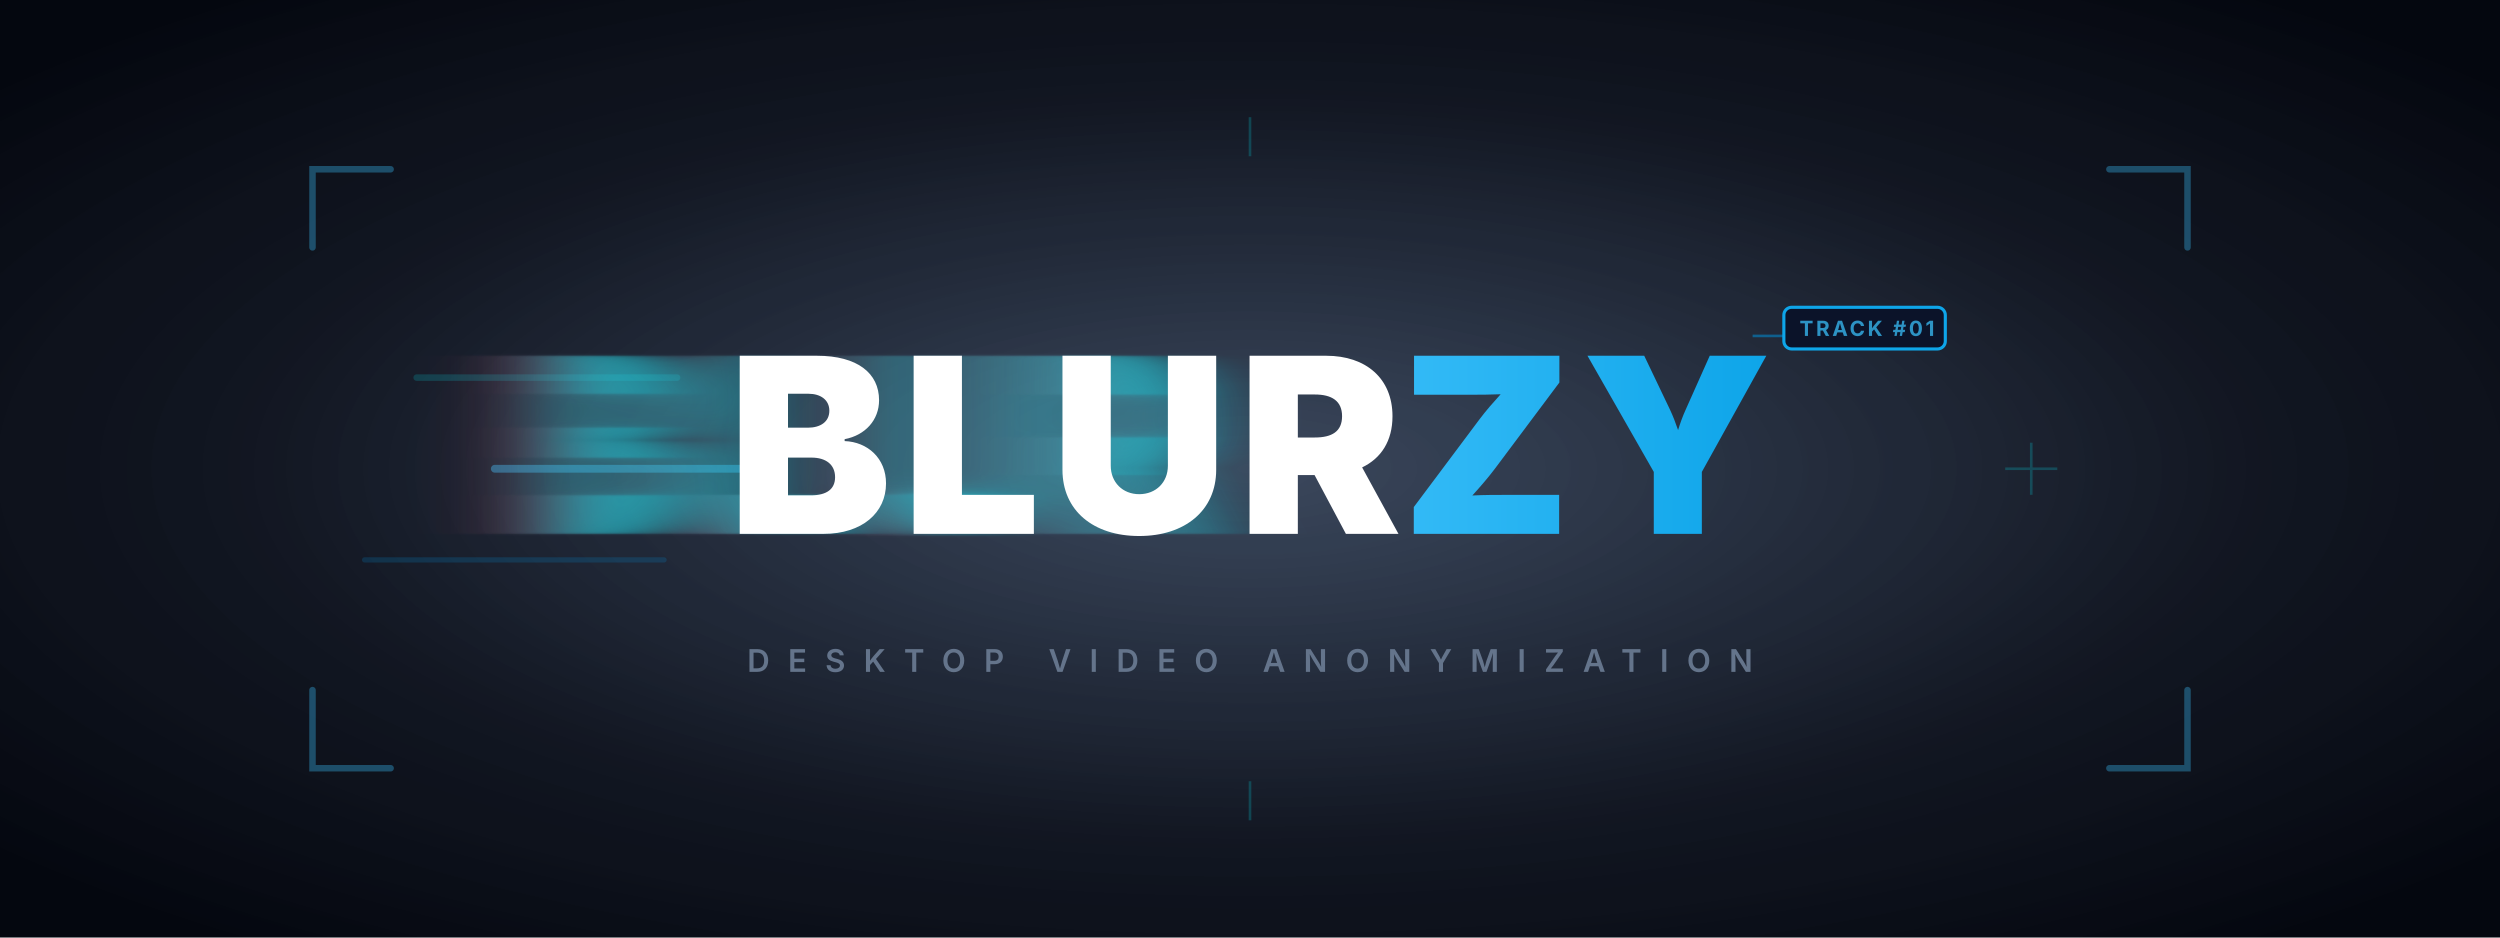
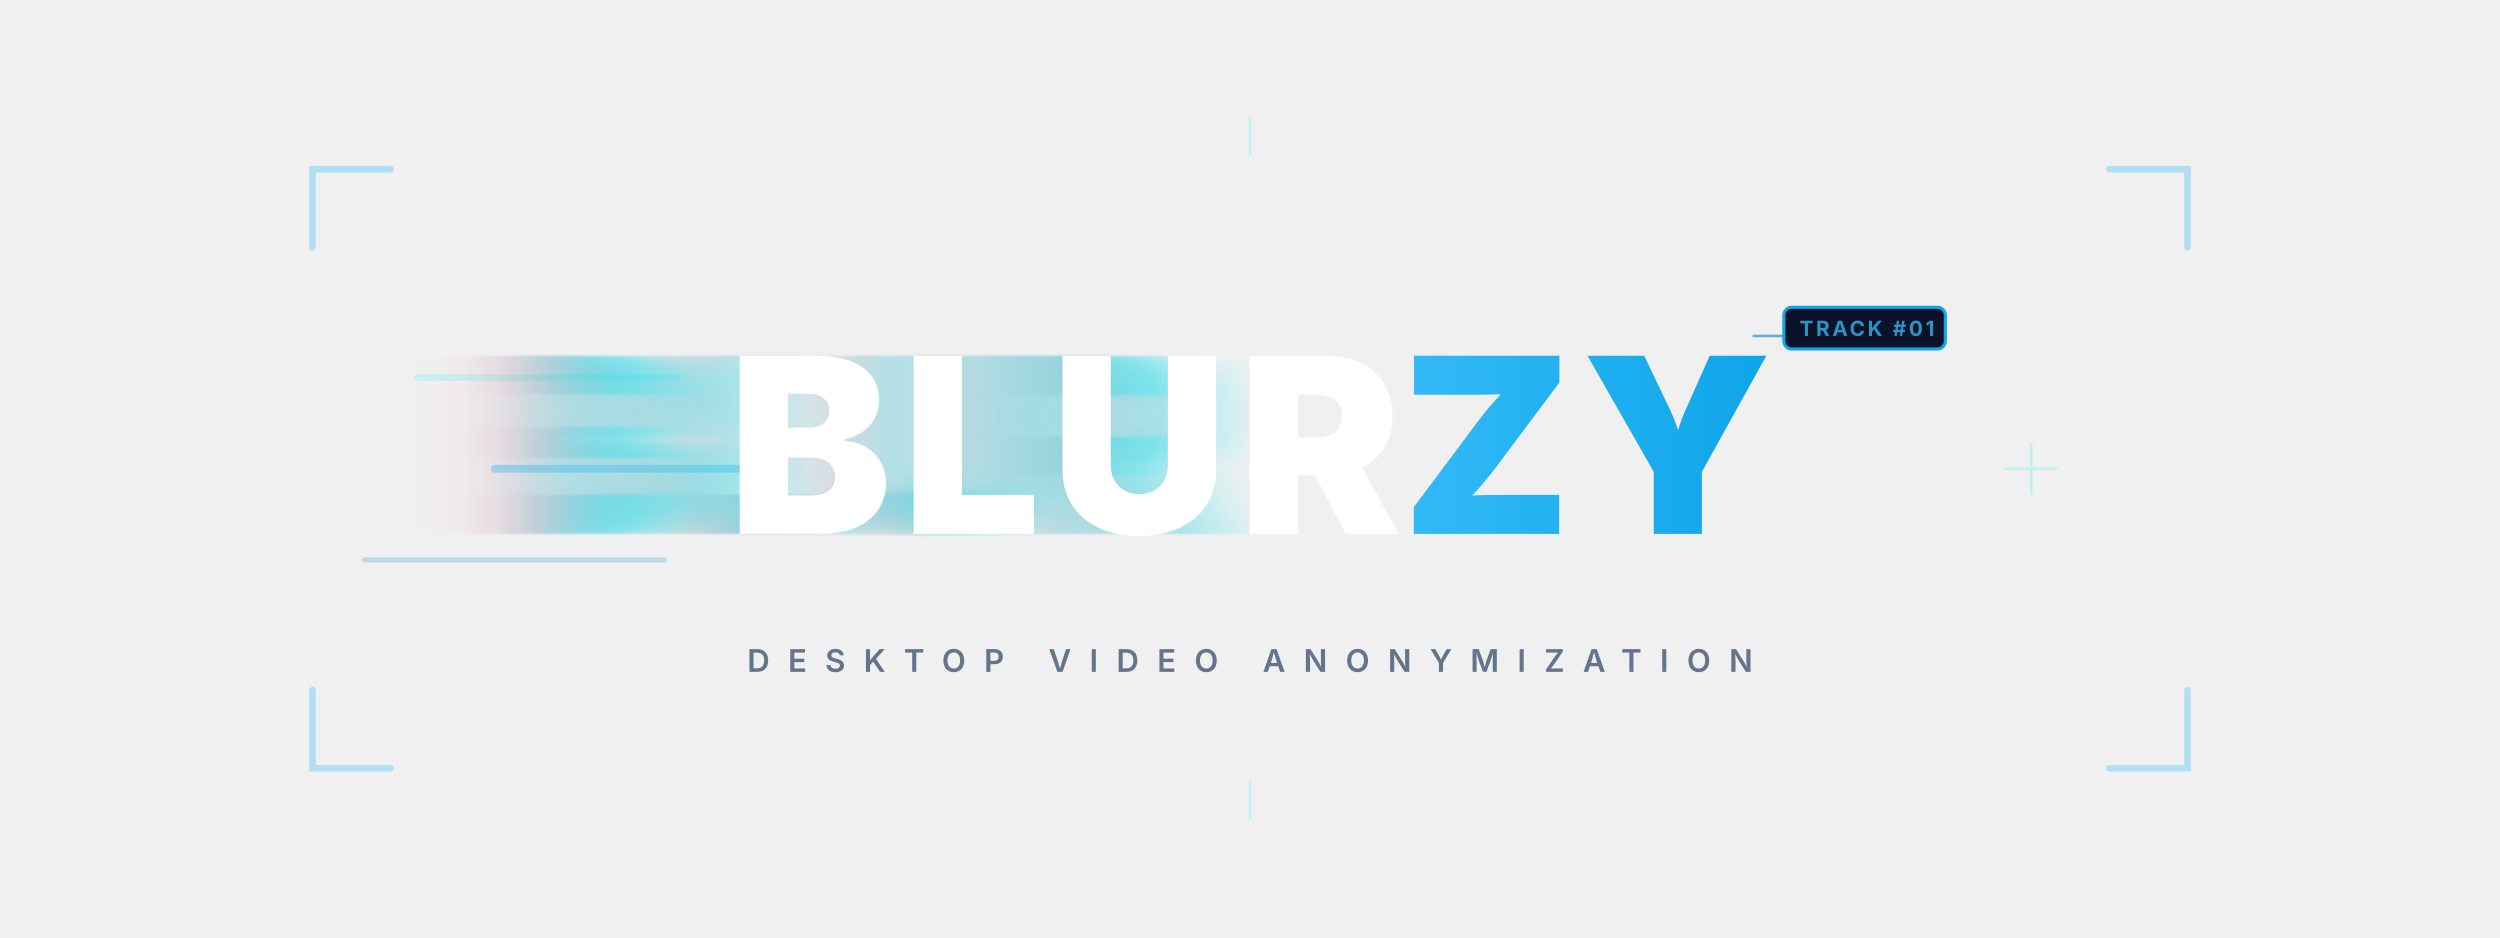
<svg xmlns="http://www.w3.org/2000/svg" viewBox="0 0 960 360" width="100%" height="100%" style="font-family:'Inter', -apple-system, BlinkMacSystemFont, 'Segoe UI', Roboto, sans-serif;">
  <defs>
    <linearGradient id="bCyanGrad" x1="0%" y1="0%" x2="100%" y2="0%">
      <stop offset="0%" stop-color="#00f2fe" />
      <stop offset="60%" stop-color="#38bdf8" />
      <stop offset="100%" stop-color="#0ea5e9" />
    </linearGradient>
    <filter id="bMotion" x="-50%" y="-30%" width="200%" height="160%">
      <feGaussianBlur stdDeviation="16 0.5" />
    </filter>
    <filter id="bGlow" x="-20%" y="-20%" width="140%" height="140%">
      <feGaussianBlur stdDeviation="6" result="blur" />
      <feMerge>
        <feMergeNode in="blur" />
        <feMergeNode in="SourceGraphic" />
      </feMerge>
    </filter>
    <radialGradient id="bannerSpotlight" cx="50%" cy="50%" r="65%">
      <stop offset="0%" stop-color="#0e1e38" stop-opacity="0.8" />
      <stop offset="60%" stop-color="#070c18" stop-opacity="0.95" />
      <stop offset="100%" stop-color="#04070f" />
    </radialGradient>
  </defs>
-   <rect width="960" height="360" fill="url(#bannerSpotlight)" />
  <g stroke="#38bdf8" stroke-width="2.5" stroke-linecap="round" opacity="0.35">
    <path d="M 120,95 L 120,65 L 150,65" fill="none" />
    <path d="M 810,65 L 840,65 L 840,95" fill="none" />
    <path d="M 840,265 L 840,295 L 810,295" fill="none" />
    <path d="M 150,295 L 120,295 L 120,265" fill="none" />
  </g>
  <g stroke="#00f2fe" stroke-width="1" opacity="0.2">
    <line x1="480" y1="45" x2="480" y2="60" />
    <line x1="480" y1="300" x2="480" y2="315" />
    <path d="M 770,180 L 790,180 M 780,170 L 780,190" />
  </g>
  <g opacity="0.55">
    <line x1="160" y1="145" x2="260" y2="145" stroke="#00f2fe" stroke-width="2.5" stroke-linecap="round" opacity="0.3" />
    <line x1="190" y1="180" x2="285" y2="180" stroke="#38bdf8" stroke-width="3" stroke-linecap="round" opacity="0.8" />
    <line x1="140" y1="215" x2="255" y2="215" stroke="#0284c7" stroke-width="2" stroke-linecap="round" opacity="0.4" />
  </g>
  <g transform="translate(480, 205)">
    <text x="-160" y="0" text-anchor="middle" font-size="94" font-weight="900" fill="#f43f5e" opacity="0.3" letter-spacing="4" filter="url(#bMotion)">BLUR</text>
    <text x="-144" y="0" text-anchor="middle" font-size="94" font-weight="900" fill="#00f2fe" opacity="0.55" letter-spacing="4" filter="url(#bMotion)">BLUR</text>
    <text x="0" y="0" text-anchor="middle" font-size="94" font-weight="900" fill="#ffffff" letter-spacing="4">
      BLUR<tspan fill="url(#bCyanGrad)" filter="url(#bGlow)">ZY</tspan>
    </text>
  </g>
  <g transform="translate(685, 118)">
    <line x1="-12" y1="11" x2="0" y2="11" stroke="#0284c7" stroke-width="1" opacity="0.6" />
    <rect x="0" y="0" width="62" height="16" rx="3" fill="#0b1329" stroke="#0ea5e9" stroke-width="1.2" />
    <text x="6" y="11" fill="#38bdf8" font-size="8" font-weight="700" letter-spacing="1" opacity="0.75">TRACK #01</text>
  </g>
  <text x="480" y="258" text-anchor="middle" fill="#64748b" font-size="12" font-weight="600" letter-spacing="7">DESKTOP VIDEO ANONYMIZATION</text>
</svg>
